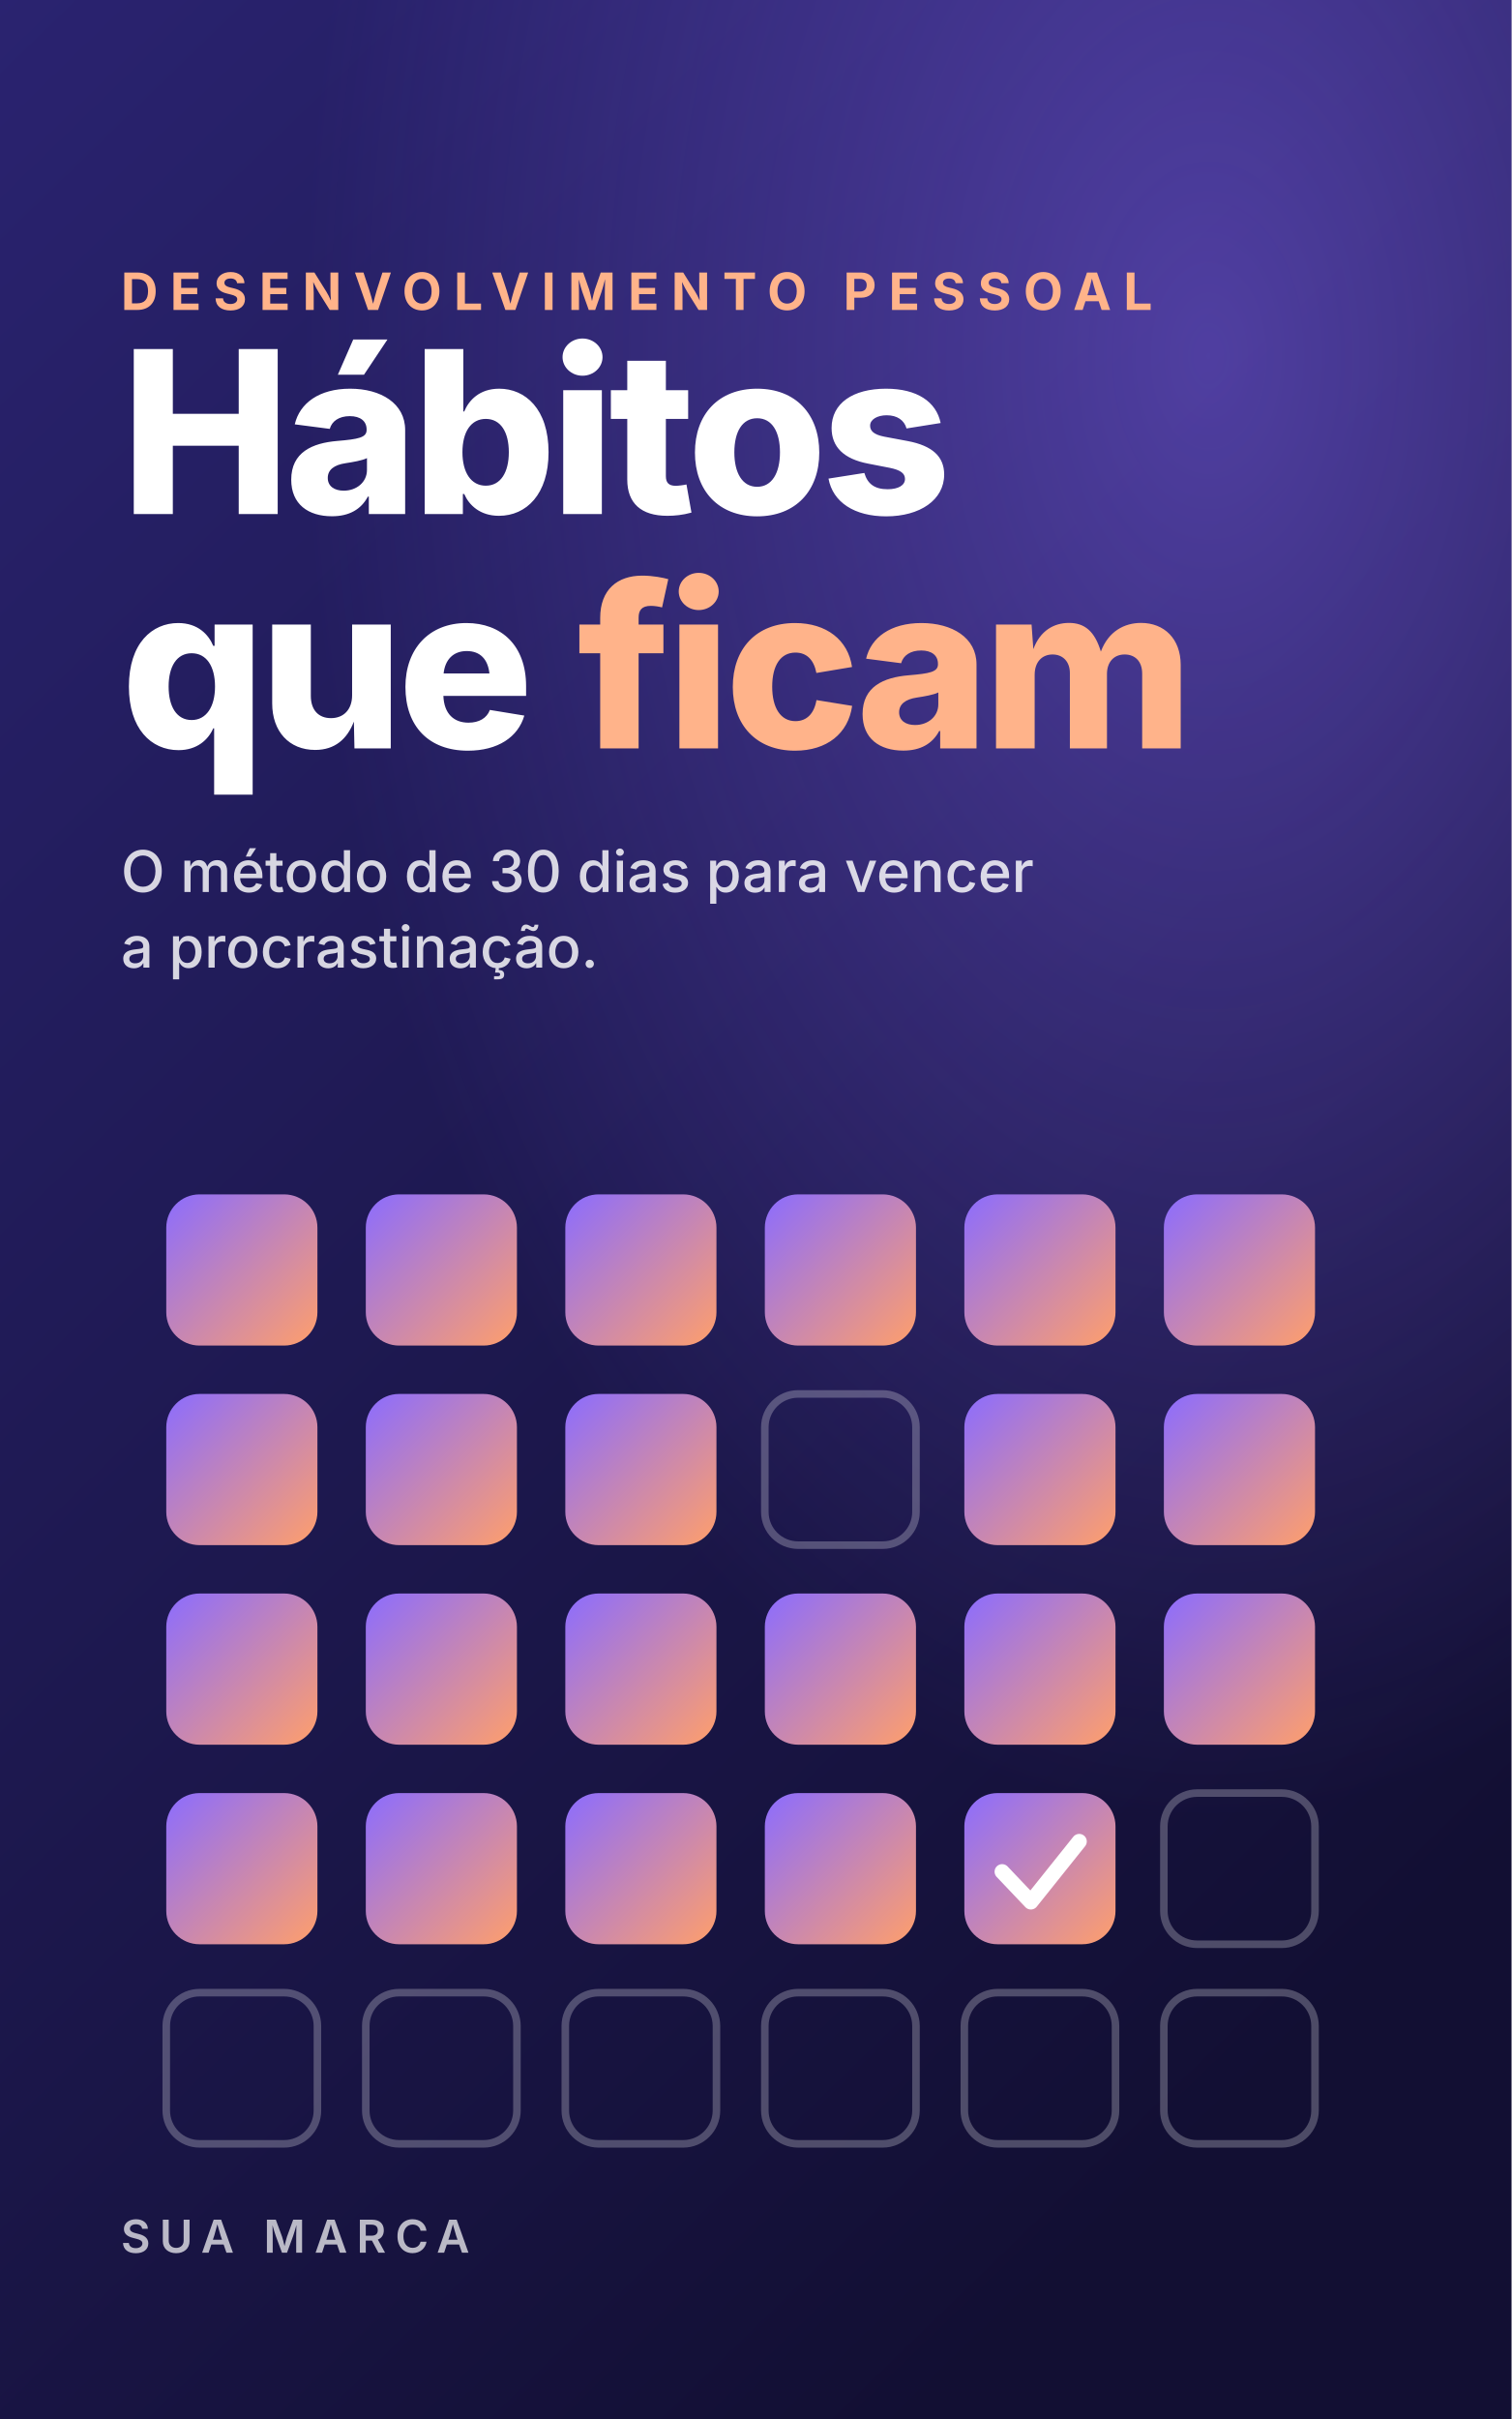
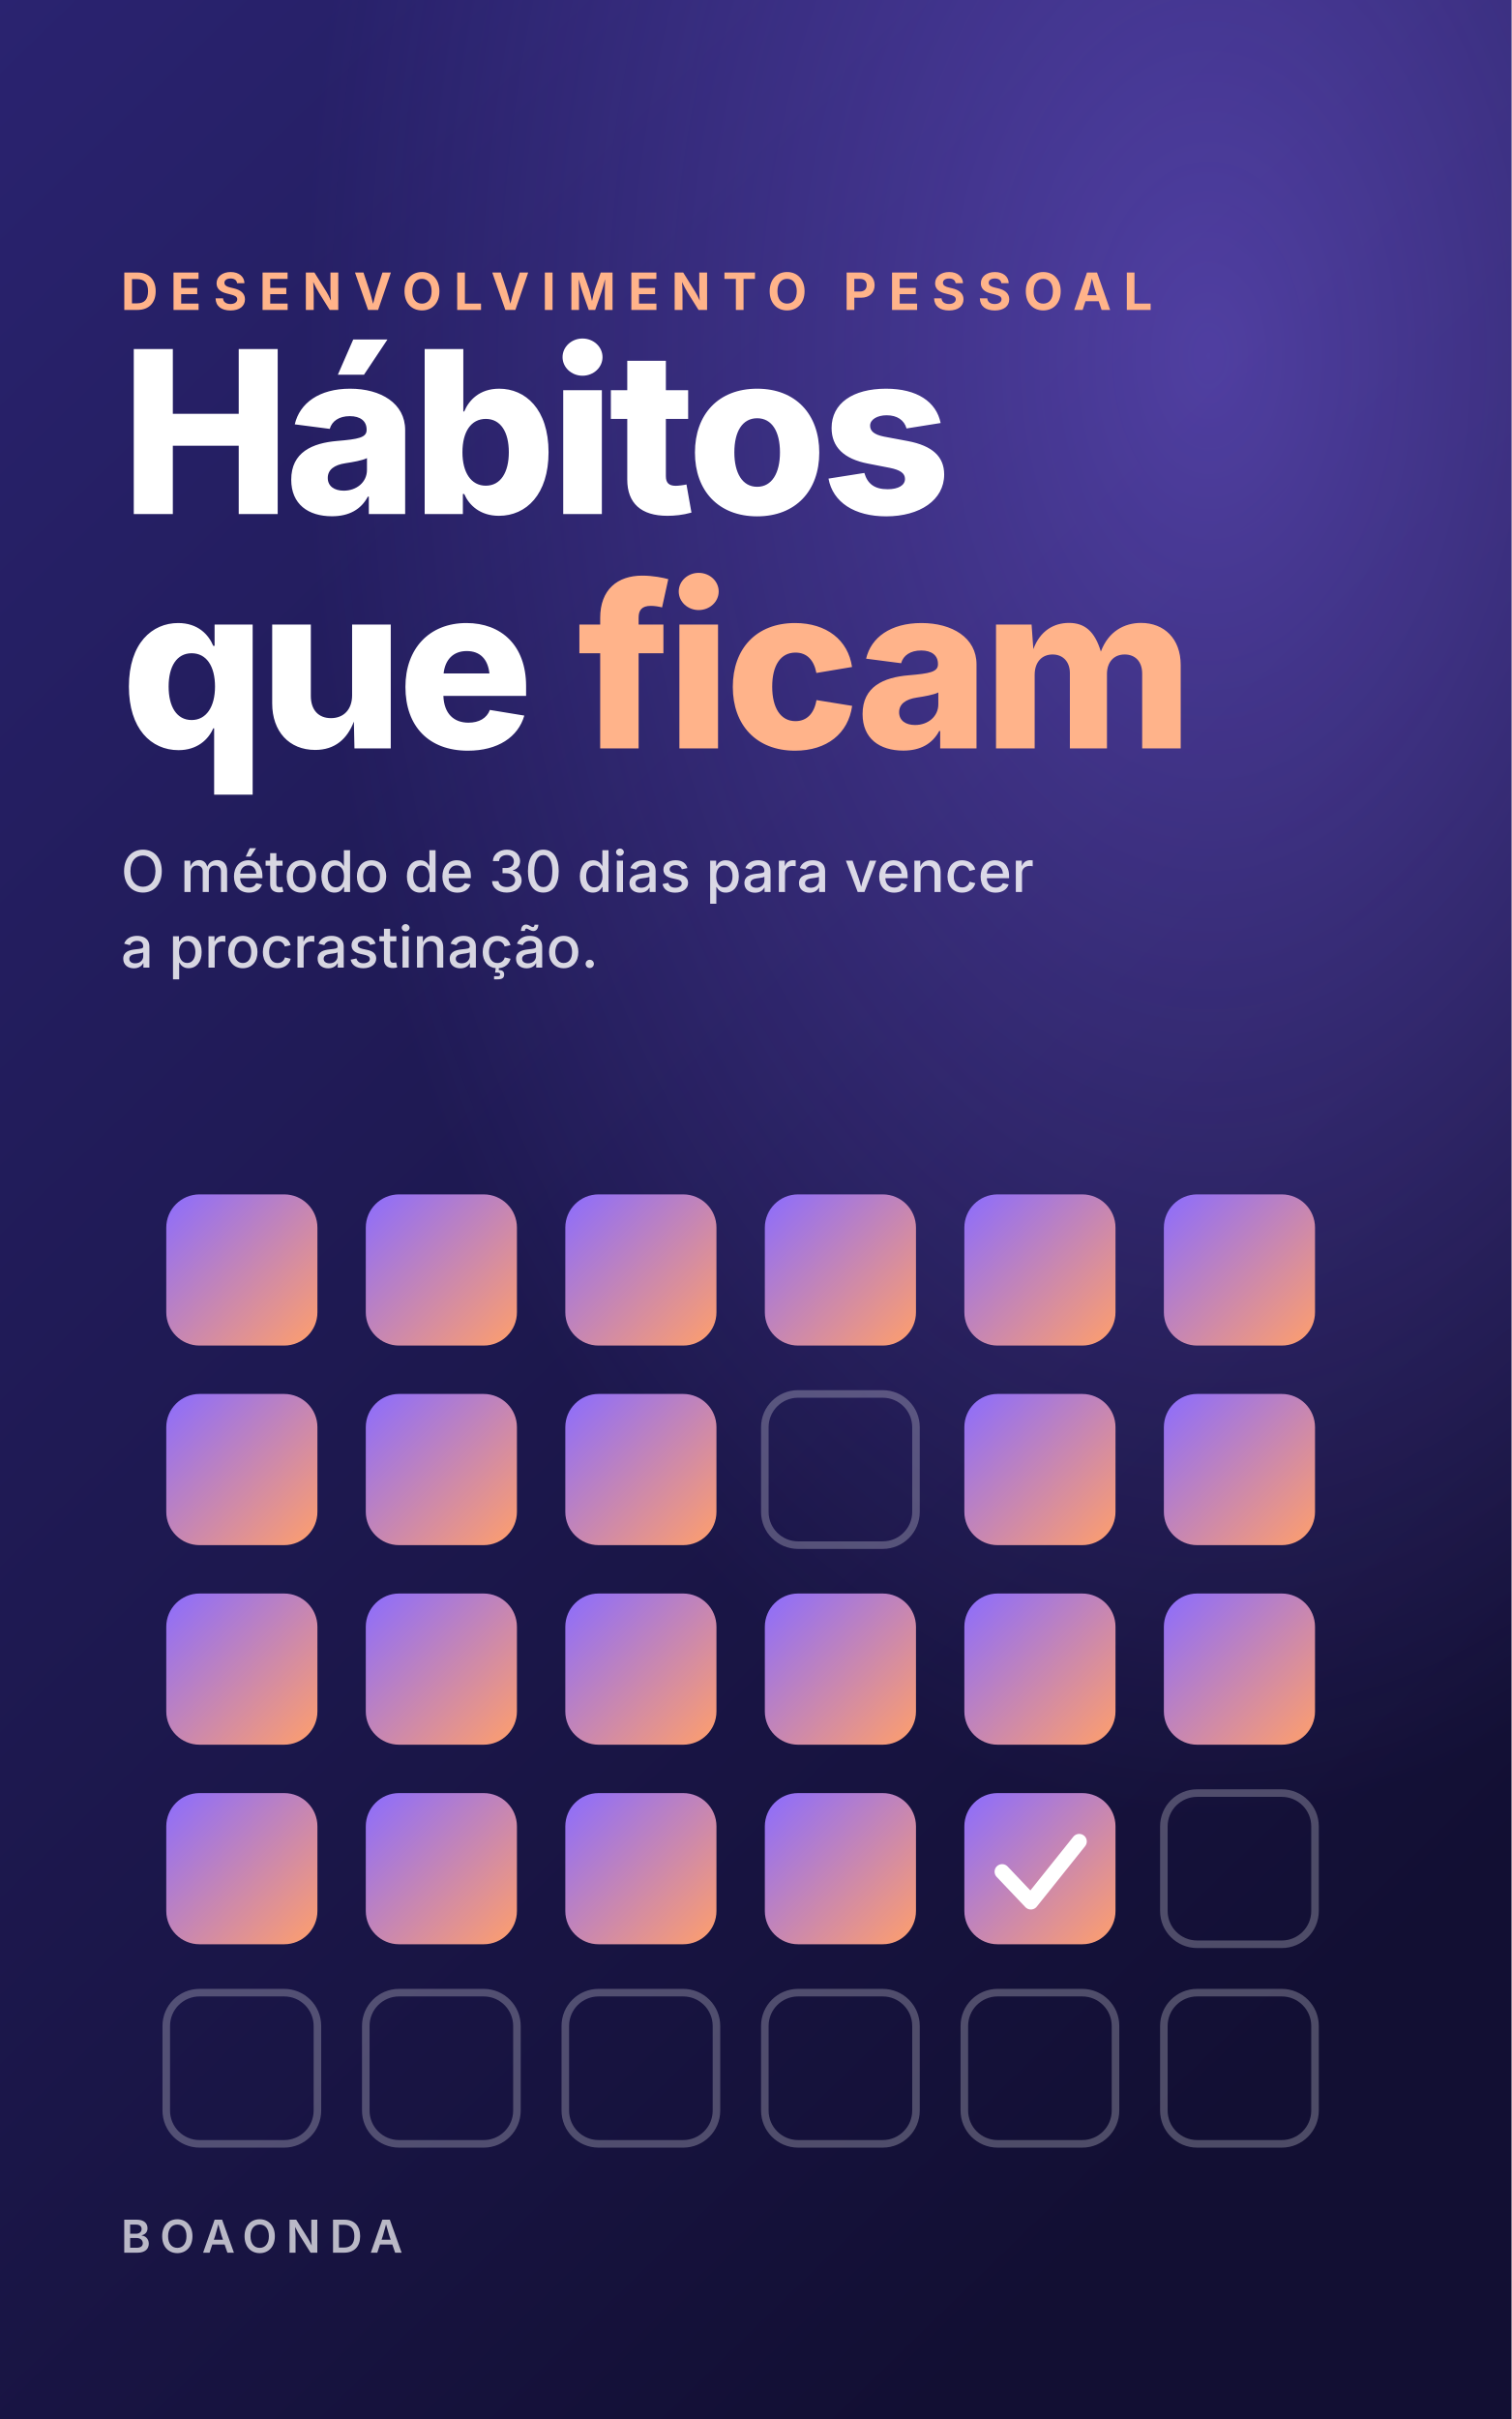
<svg xmlns="http://www.w3.org/2000/svg" viewBox="0 0 1000 1600" preserveAspectRatio="xMidYMid slice" width="1000" height="1600">
  <defs>
    <linearGradient id="bg" x1="0" y1="0" x2="0.6" y2="1">
      <stop offset="0" stop-color="#2A2370" />
      <stop offset="1" stop-color="#120F33" />
    </linearGradient>
    <linearGradient id="fill" x1="0" y1="0" x2="1" y2="1">
      <stop offset="0" stop-color="#8B6CFF" />
      <stop offset="1" stop-color="#FF9F6B" />
    </linearGradient>
    <radialGradient id="glow" cx="0.8" cy="0.15" r="0.6">
      <stop offset="0" stop-color="#8B6CFF" stop-opacity="0.45" />
      <stop offset="1" stop-color="#8B6CFF" stop-opacity="0" />
    </radialGradient>
  </defs>
  <rect width="1000" height="1600" fill="url(#bg)" />
  <rect width="1000" height="1600" fill="url(#glow)" />
  <g transform="translate(110 790)">
    <g id="done" fill="url(#fill)">
      <rect x="0" y="0" width="100" height="100" rx="22" />
      <rect x="132" y="0" width="100" height="100" rx="22" />
      <rect x="264" y="0" width="100" height="100" rx="22" />
      <rect x="396" y="0" width="100" height="100" rx="22" />
      <rect x="528" y="0" width="100" height="100" rx="22" />
      <rect x="660" y="0" width="100" height="100" rx="22" />
      <rect x="0" y="132" width="100" height="100" rx="22" />
      <rect x="132" y="132" width="100" height="100" rx="22" />
      <rect x="264" y="132" width="100" height="100" rx="22" />
      <rect x="528" y="132" width="100" height="100" rx="22" />
      <rect x="660" y="132" width="100" height="100" rx="22" />
      <rect x="0" y="264" width="100" height="100" rx="22" />
      <rect x="132" y="264" width="100" height="100" rx="22" />
      <rect x="264" y="264" width="100" height="100" rx="22" />
      <rect x="396" y="264" width="100" height="100" rx="22" />
      <rect x="528" y="264" width="100" height="100" rx="22" />
      <rect x="660" y="264" width="100" height="100" rx="22" />
      <rect x="0" y="396" width="100" height="100" rx="22" />
      <rect x="132" y="396" width="100" height="100" rx="22" />
      <rect x="264" y="396" width="100" height="100" rx="22" />
      <rect x="396" y="396" width="100" height="100" rx="22" />
      <rect x="528" y="396" width="100" height="100" rx="22" />
    </g>
    <g fill="none" stroke="#ffffff" stroke-opacity="0.25" stroke-width="5">
      <rect x="396" y="132" width="100" height="100" rx="22" />
      <rect x="660" y="396" width="100" height="100" rx="22" />
      <rect x="0" y="528" width="100" height="100" rx="22" />
      <rect x="132" y="528" width="100" height="100" rx="22" />
      <rect x="264" y="528" width="100" height="100" rx="22" />
      <rect x="396" y="528" width="100" height="100" rx="22" />
      <rect x="528" y="528" width="100" height="100" rx="22" />
      <rect x="660" y="528" width="100" height="100" rx="22" />
    </g>
    <path d="M553 448 L572 468 L604 428" fill="none" stroke="#ffffff" stroke-width="10" stroke-linecap="round" stroke-linejoin="round" />
  </g>
  <g font-family="Inter, 'Inter Display', Arial, sans-serif">
    <text x="80" y="205" fill="#FFB38A" font-size="34" font-weight="700" letter-spacing="8">DESENVOLVIMENTO PESSOAL</text>
    <text x="80" y="340" fill="#ffffff" font-size="150" font-weight="800" letter-spacing="-4">Hábitos</text>
    <text x="80" y="495" fill="#ffffff" font-size="150" font-weight="800" letter-spacing="-4">que <tspan fill="#FFB38A">ficam</tspan>
    </text>
    <text x="80" y="590" fill="#ffffff" fill-opacity="0.82" font-size="38" font-weight="500">O método de 30 dias para vencer</text>
    <text x="80" y="640" fill="#ffffff" fill-opacity="0.82" font-size="38" font-weight="500">a procrastinação.</text>
-     <text x="80" y="1490" fill="#ffffff" fill-opacity="0.7" font-size="30" font-weight="600" letter-spacing="6">SUA MARCA</text>
+     <text x="80" y="1490" fill="#ffffff" fill-opacity="0.7" font-size="30" font-weight="600" letter-spacing="6">BOAONDA</text>
  </g>
</svg>
